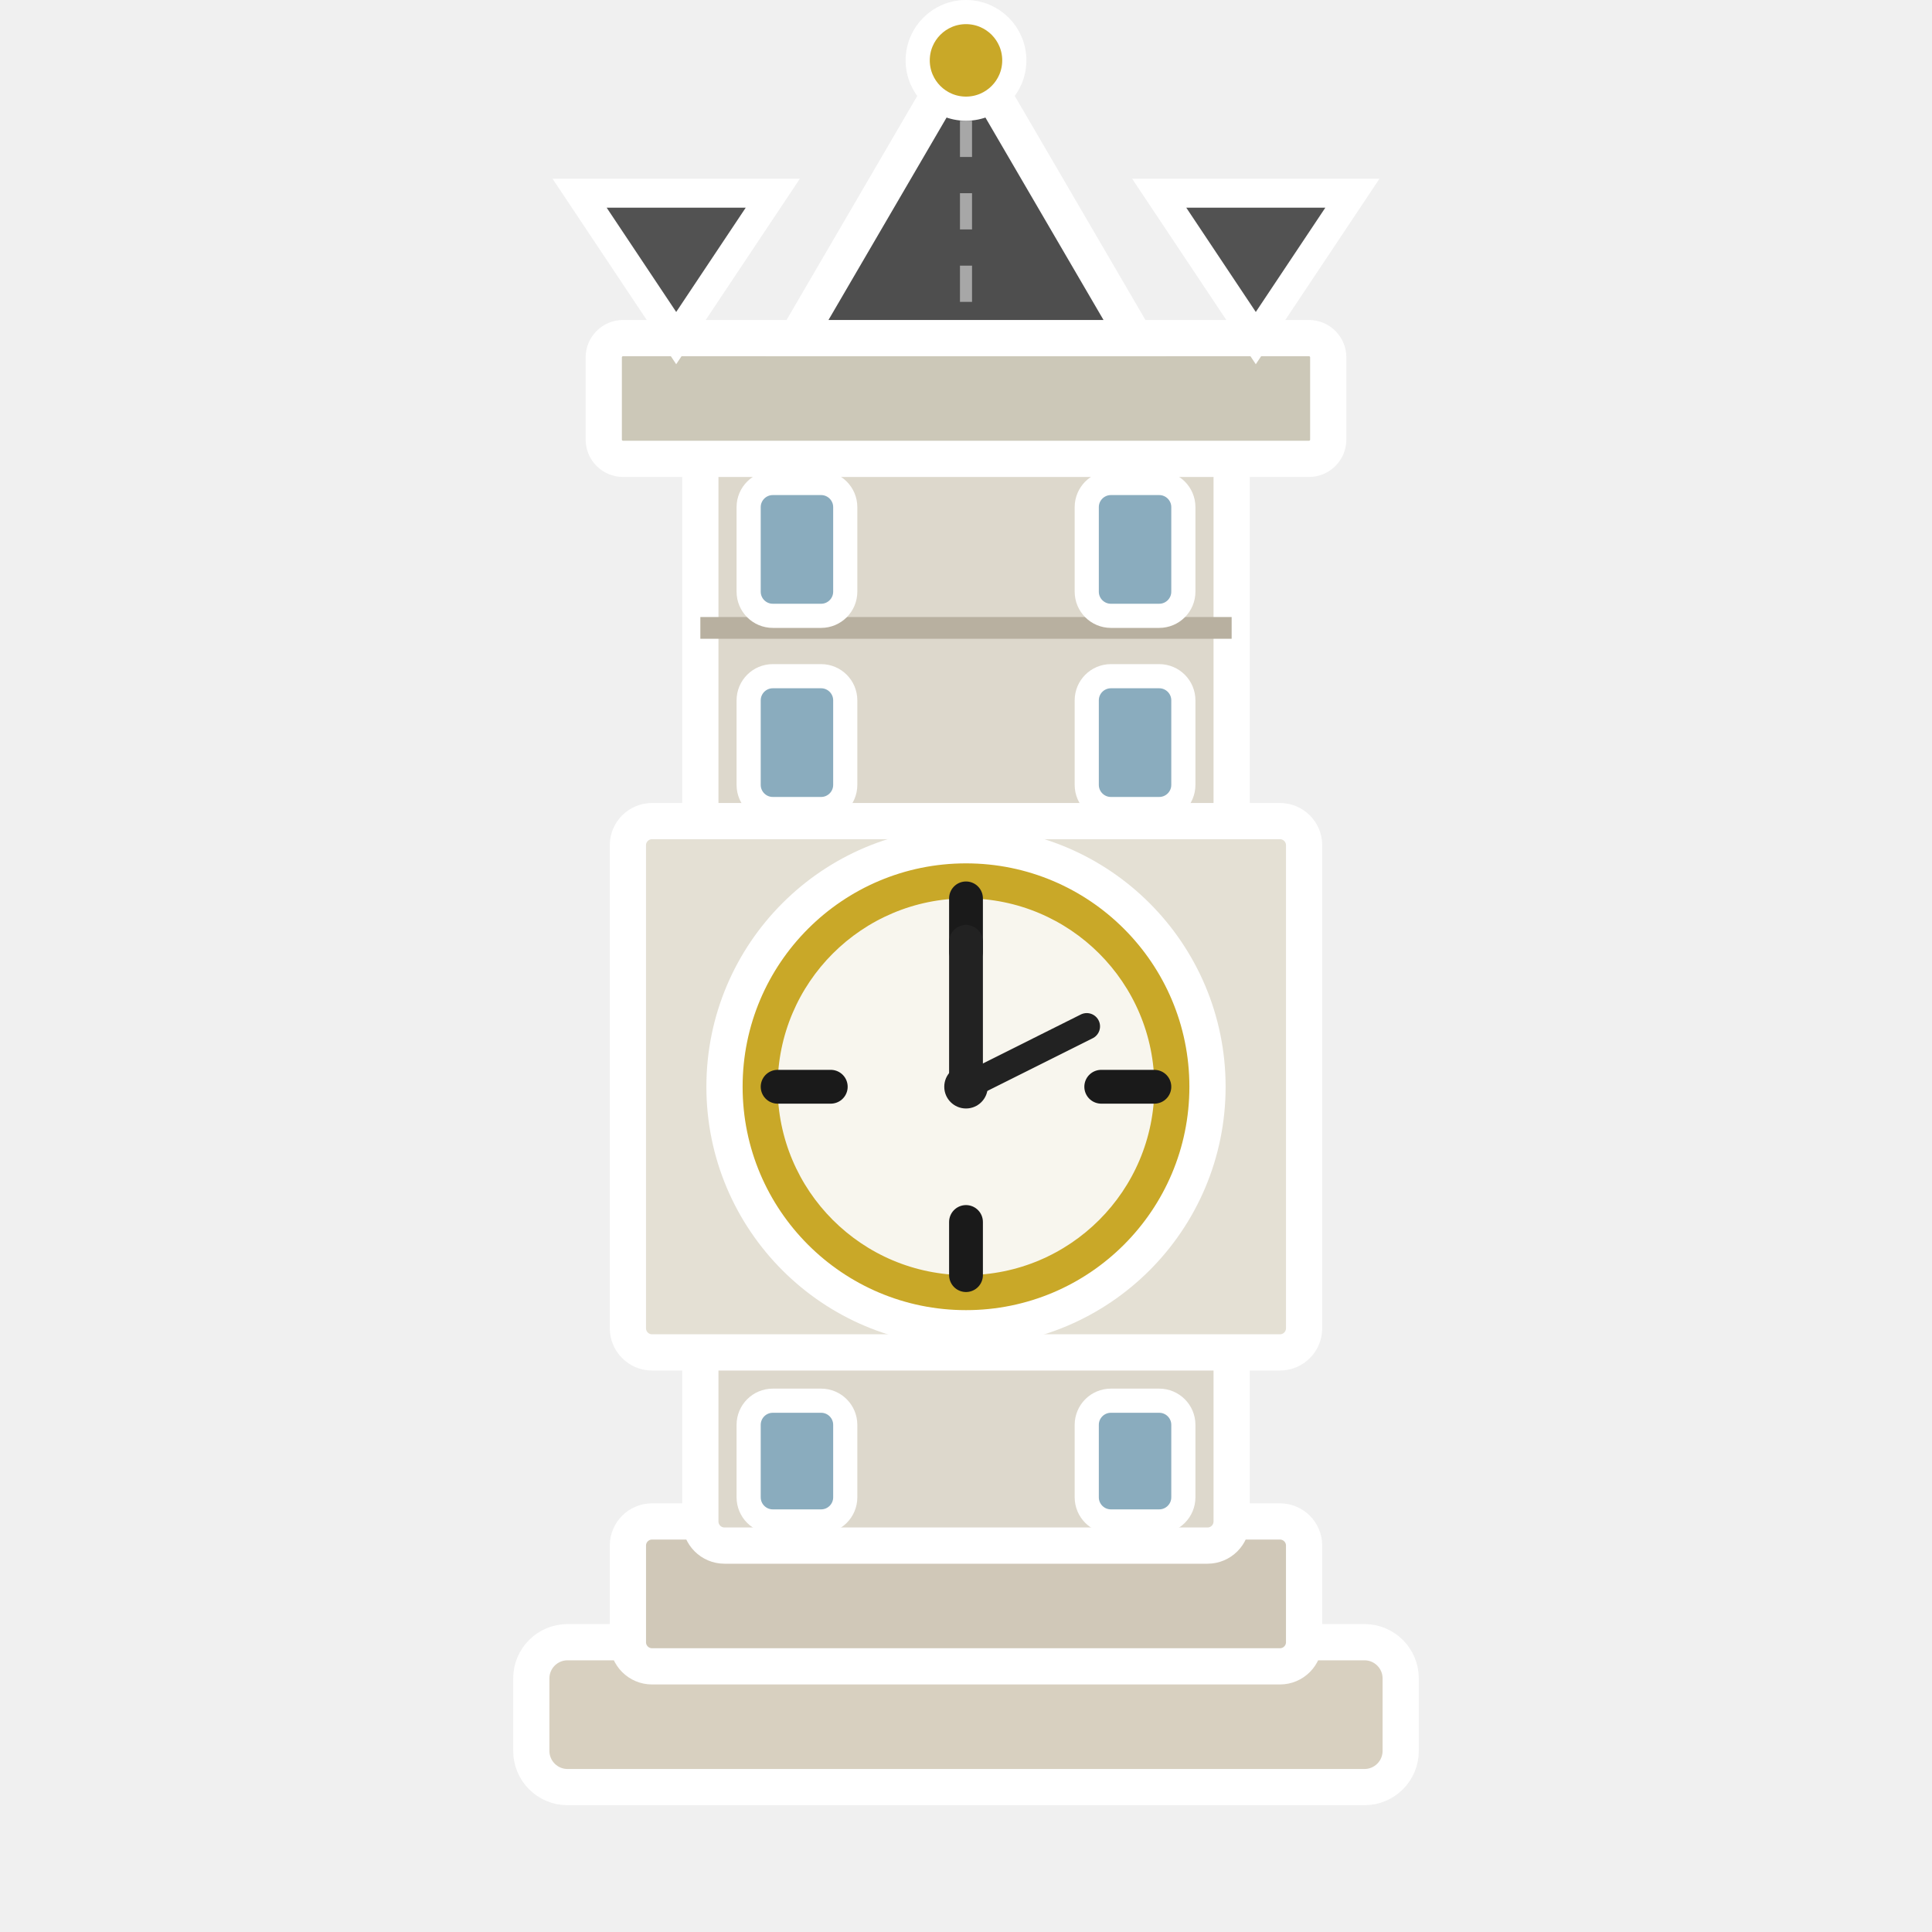
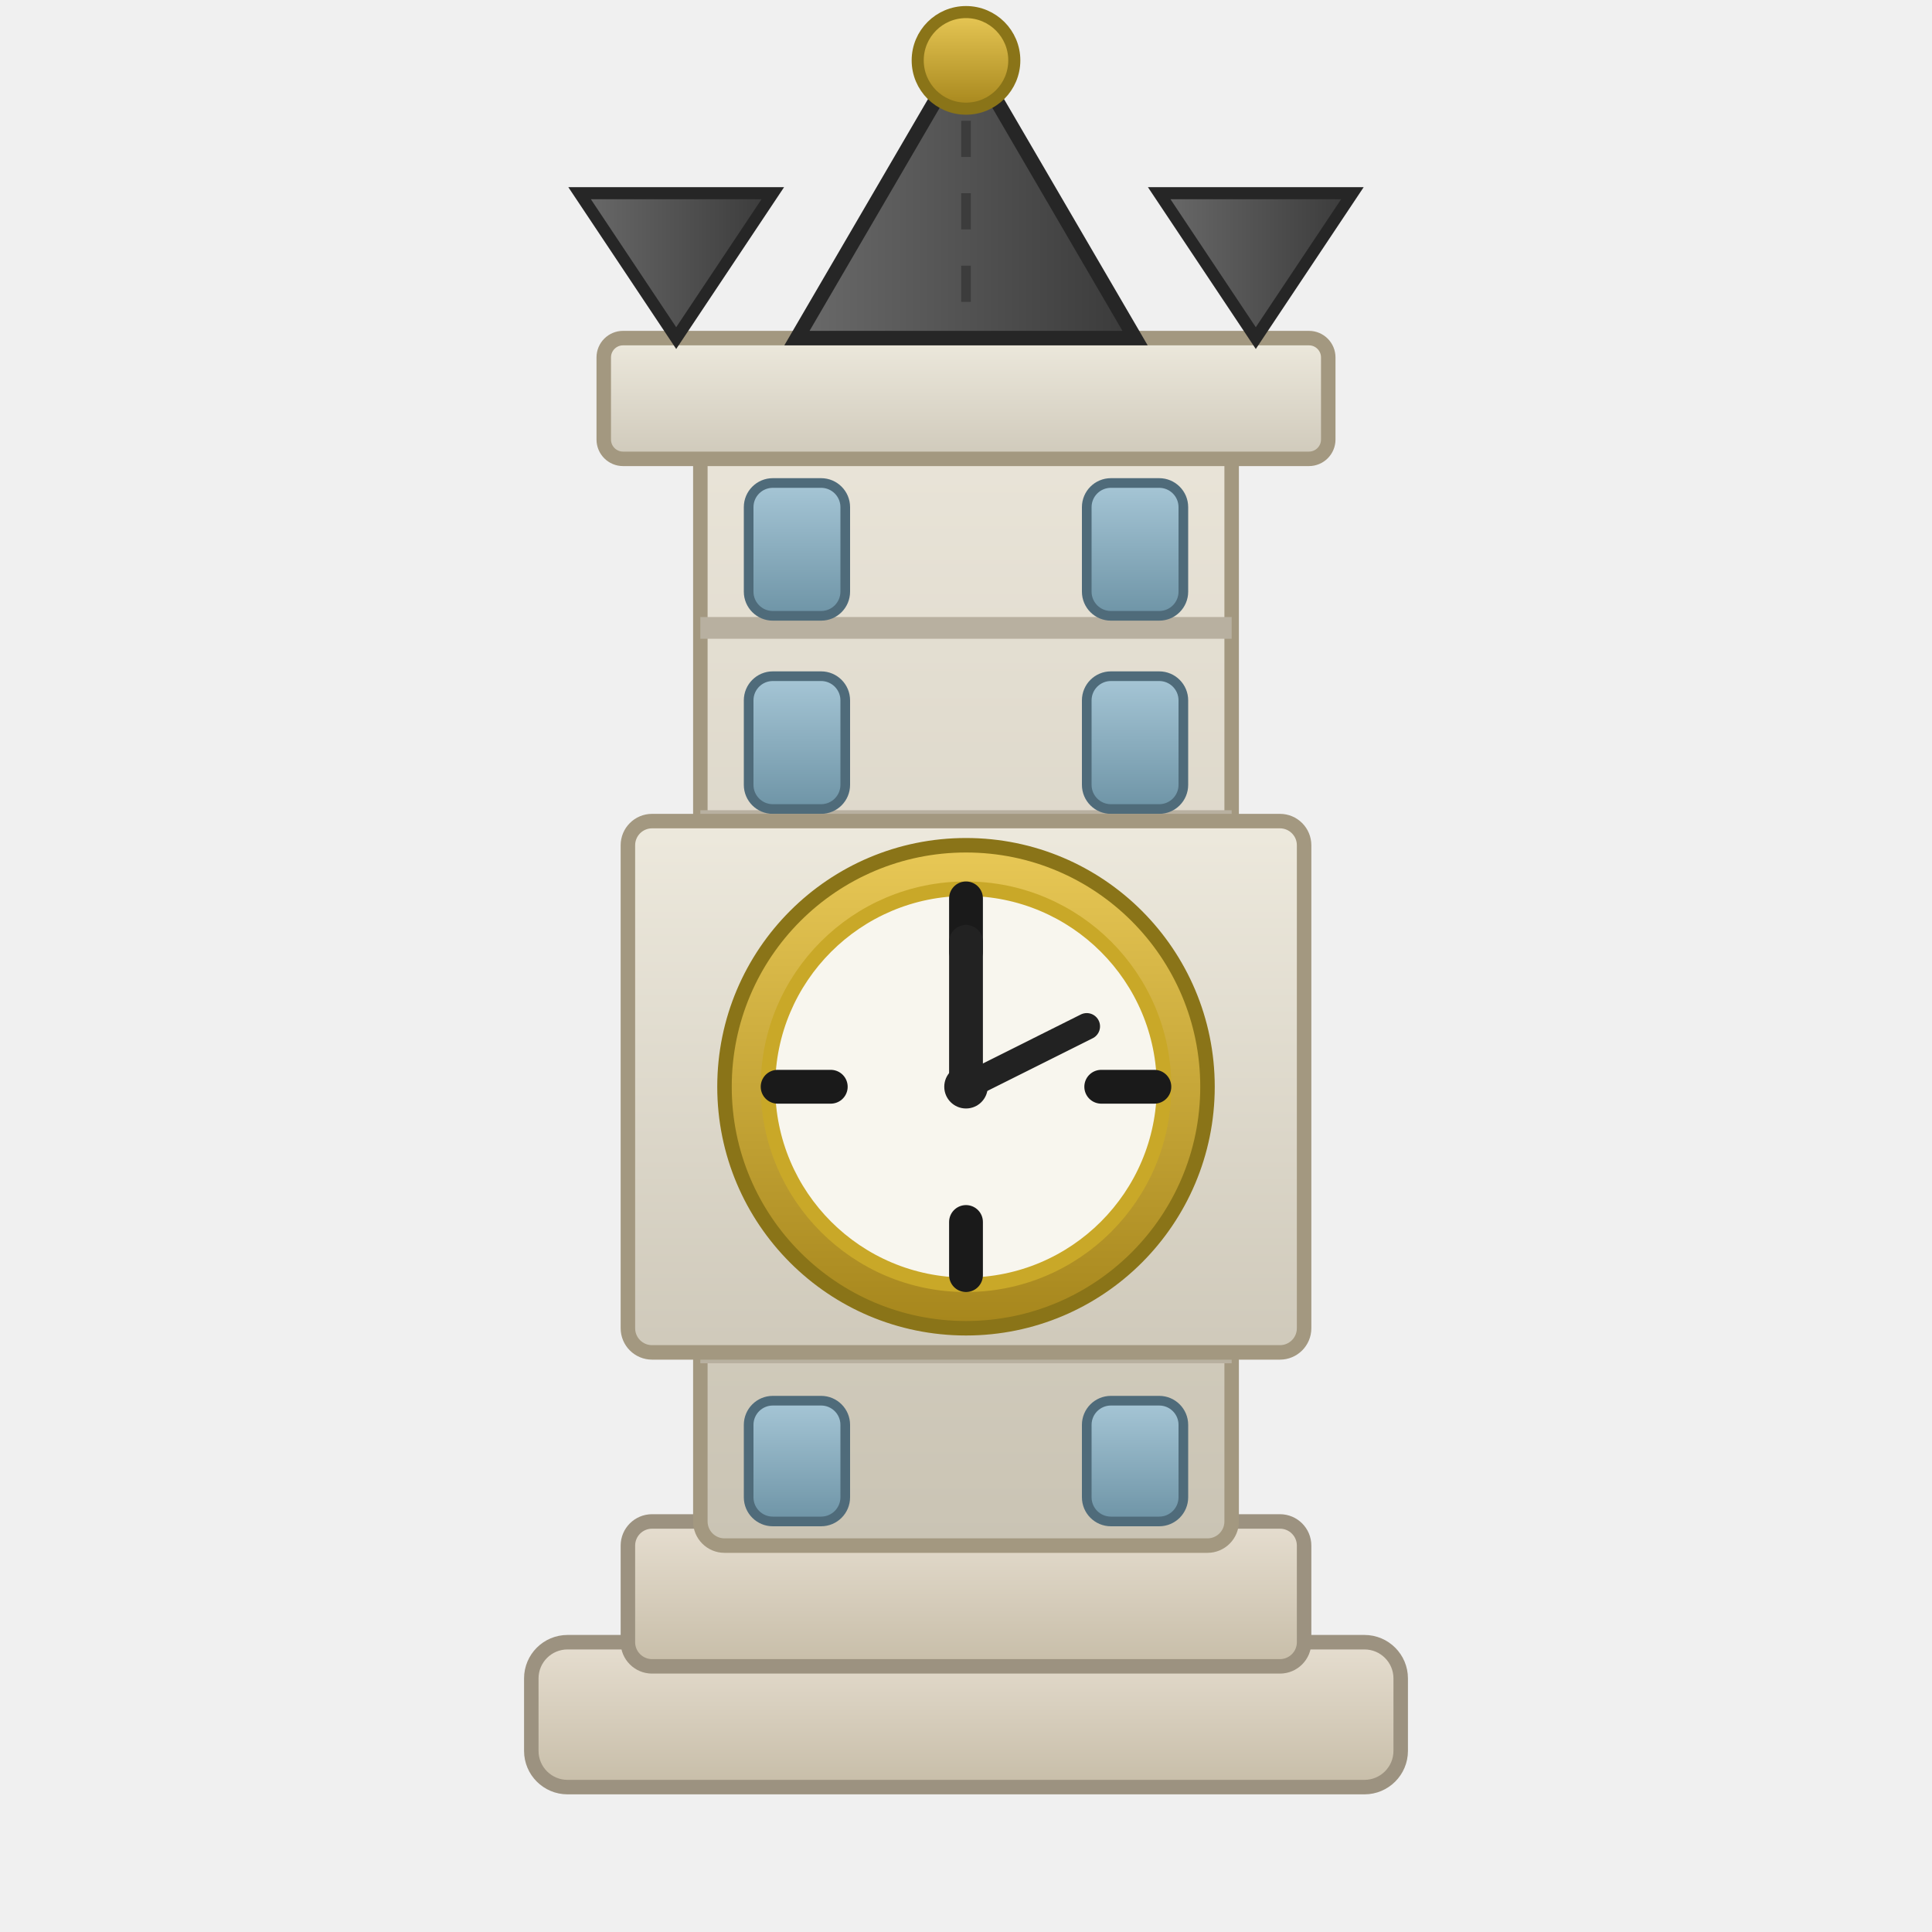
<svg xmlns="http://www.w3.org/2000/svg" viewBox="0 0 80 80">
-   <rect x="22" y="68" width="36" height="6" rx="1.5" fill="#d8d0c0" stroke="white" stroke-width="1.5" />
-   <rect x="26" y="63" width="28" height="6" rx="1" fill="#d0c8b8" stroke="white" stroke-width="1.5" />
-   <rect x="29" y="18" width="22" height="46" rx="1" fill="#ddd8cc" stroke="white" stroke-width="1.5" />
+   <defs>
+     <linearGradient id="stoneBase" x1="0" y1="0" x2="0" y2="1">
+       <stop offset="0%" stop-color="#e6ded0" />
+       <stop offset="100%" stop-color="#c7bda8" />
+     </linearGradient>
+     <linearGradient id="stoneBody" x1="0" y1="0" x2="0" y2="1">
+       <stop offset="0%" stop-color="#e9e4d8" />
+       <stop offset="100%" stop-color="#cac4b4" />
+     </linearGradient>
+     <linearGradient id="stoneBelfry" x1="0" y1="0" x2="0" y2="1">
+       <stop offset="0%" stop-color="#ede9dd" />
+       <stop offset="100%" stop-color="#cfc9ba" />
+     </linearGradient>
+     <linearGradient id="goldGrad" x1="0" y1="0" x2="0" y2="1">
+       <stop offset="0%" stop-color="#e8c856" />
+       <stop offset="100%" stop-color="#a6861c" />
+     </linearGradient>
+     <linearGradient id="spireGrad" x1="0" y1="0" x2="1" y2="0">
+       <stop offset="0%" stop-color="#6a6a6a" />
+       <stop offset="100%" stop-color="#3a3a3a" />
+     </linearGradient>
+     <linearGradient id="glassGrad" x1="0" y1="0" x2="0" y2="1">
+       <stop offset="0%" stop-color="#a6c6d6" />
+       <stop offset="100%" stop-color="#6e94a6" />
+     </linearGradient>
+   </defs>
+   <rect x="22" y="68" width="36" height="6" rx="1.5" fill="url(#stoneBase)" stroke="#9c9280" stroke-width="0.6" />
+   <rect x="26" y="63" width="28" height="6" rx="1" fill="url(#stoneBase)" stroke="#9c9280" stroke-width="0.6" />
+   <rect x="29" y="18" width="22" height="46" rx="1" fill="url(#stoneBody)" stroke="#a39880" stroke-width="0.6" />
  <line x1="29" y1="26" x2="51" y2="26" stroke="#b8b0a0" stroke-width="0.9" />
  <line x1="29" y1="34" x2="51" y2="34" stroke="#b8b0a0" stroke-width="0.9" />
  <line x1="29" y1="42" x2="51" y2="42" stroke="#b8b0a0" stroke-width="0.9" />
  <line x1="29" y1="56" x2="51" y2="56" stroke="#b8b0a0" stroke-width="0.9" />
-   <rect x="31" y="20" width="4" height="5.5" rx="1" fill="#8aacbe" stroke="white" stroke-width="1" />
-   <rect x="45" y="20" width="4" height="5.5" rx="1" fill="#8aacbe" stroke="white" stroke-width="1" />
-   <rect x="31" y="28" width="4" height="5.5" rx="1" fill="#8aacbe" stroke="white" stroke-width="1" />
-   <rect x="45" y="28" width="4" height="5.5" rx="1" fill="#8aacbe" stroke="white" stroke-width="1" />
-   <rect x="31" y="58" width="4" height="5" rx="1" fill="#8aacbe" stroke="white" stroke-width="1" />
-   <rect x="45" y="58" width="4" height="5" rx="1" fill="#8aacbe" stroke="white" stroke-width="1" />
-   <rect x="26" y="34" width="28" height="22" rx="1" fill="#e4e0d4" stroke="white" stroke-width="1.5" />
-   <circle cx="40" cy="45" r="10" fill="#c9a828" stroke="white" stroke-width="1.5" />
-   <circle cx="40" cy="45" r="8.2" fill="#f8f6ee" stroke="#c9a828" stroke-width="0.8" />
+   <rect x="31" y="20" width="4" height="5.5" rx="1" fill="url(#glassGrad)" stroke="#4f6b7a" stroke-width="0.4" />
+   <rect x="45" y="20" width="4" height="5.5" rx="1" fill="url(#glassGrad)" stroke="#4f6b7a" stroke-width="0.4" />
+   <rect x="31" y="28" width="4" height="5.5" rx="1" fill="url(#glassGrad)" stroke="#4f6b7a" stroke-width="0.4" />
+   <rect x="45" y="28" width="4" height="5.5" rx="1" fill="url(#glassGrad)" stroke="#4f6b7a" stroke-width="0.4" />
+   <rect x="31" y="58" width="4" height="5" rx="1" fill="url(#glassGrad)" stroke="#4f6b7a" stroke-width="0.4" />
+   <rect x="45" y="58" width="4" height="5" rx="1" fill="url(#glassGrad)" stroke="#4f6b7a" stroke-width="0.4" />
+   <rect x="26" y="34" width="28" height="22" rx="1" fill="url(#stoneBelfry)" stroke="#a39880" stroke-width="0.6" />
+   <circle cx="40" cy="45" r="10" fill="url(#goldGrad)" stroke="#8a7418" stroke-width="0.6" />
+   <circle cx="40" cy="45" r="8.2" fill="#f8f6ee" stroke="#c9a828" stroke-width="0.6" />
  <line x1="40" y1="37.2" x2="40" y2="39.4" stroke="#1a1a1a" stroke-width="1.4" stroke-linecap="round" />
  <line x1="47.8" y1="45" x2="45.6" y2="45" stroke="#1a1a1a" stroke-width="1.4" stroke-linecap="round" />
  <line x1="40" y1="52.8" x2="40" y2="50.6" stroke="#1a1a1a" stroke-width="1.4" stroke-linecap="round" />
  <line x1="32.2" y1="45" x2="34.4" y2="45" stroke="#1a1a1a" stroke-width="1.4" stroke-linecap="round" />
  <line x1="40" y1="45" x2="40" y2="39" stroke="#222" stroke-width="1.4" stroke-linecap="round" />
  <line x1="40" y1="45" x2="45" y2="42.5" stroke="#222" stroke-width="1.1" stroke-linecap="round" />
  <circle cx="40" cy="45" r="0.9" fill="#222" />
-   <rect x="25" y="14" width="30" height="5" rx="0.8" fill="#ccc8b8" stroke="white" stroke-width="1.5" />
-   <polygon points="28,14 24,8 32,8" fill="#525252" stroke="white" stroke-width="1.2" />
-   <polygon points="52,14 48,8 56,8" fill="#525252" stroke="white" stroke-width="1.2" />
-   <polygon points="40,2 47,14 33,14" fill="#4e4e4e" stroke="white" stroke-width="1.5" />
-   <line x1="40" y1="2" x2="40" y2="14" stroke="white" stroke-width="0.5" stroke-dasharray="1.5,1.5" opacity="0.5" />
-   <circle cx="40" cy="2.5" r="2" fill="#c9a828" stroke="white" stroke-width="1" />
+   <rect x="25" y="14" width="30" height="5" rx="0.8" fill="url(#stoneBelfry)" stroke="#a39880" stroke-width="0.6" />
+   <polygon points="28,14 24,8 32,8" fill="url(#spireGrad)" stroke="#262626" stroke-width="0.5" />
+   <polygon points="52,14 48,8 56,8" fill="url(#spireGrad)" stroke="#262626" stroke-width="0.5" />
+   <polygon points="40,2 47,14 33,14" fill="url(#spireGrad)" stroke="#262626" stroke-width="0.6" />
+   <line x1="40" y1="2" x2="40" y2="14" stroke="#262626" stroke-width="0.4" stroke-dasharray="1.5,1.5" opacity="0.5" />
+   <circle cx="40" cy="2.5" r="2" fill="url(#goldGrad)" stroke="#8a7418" stroke-width="0.5" />
</svg>
